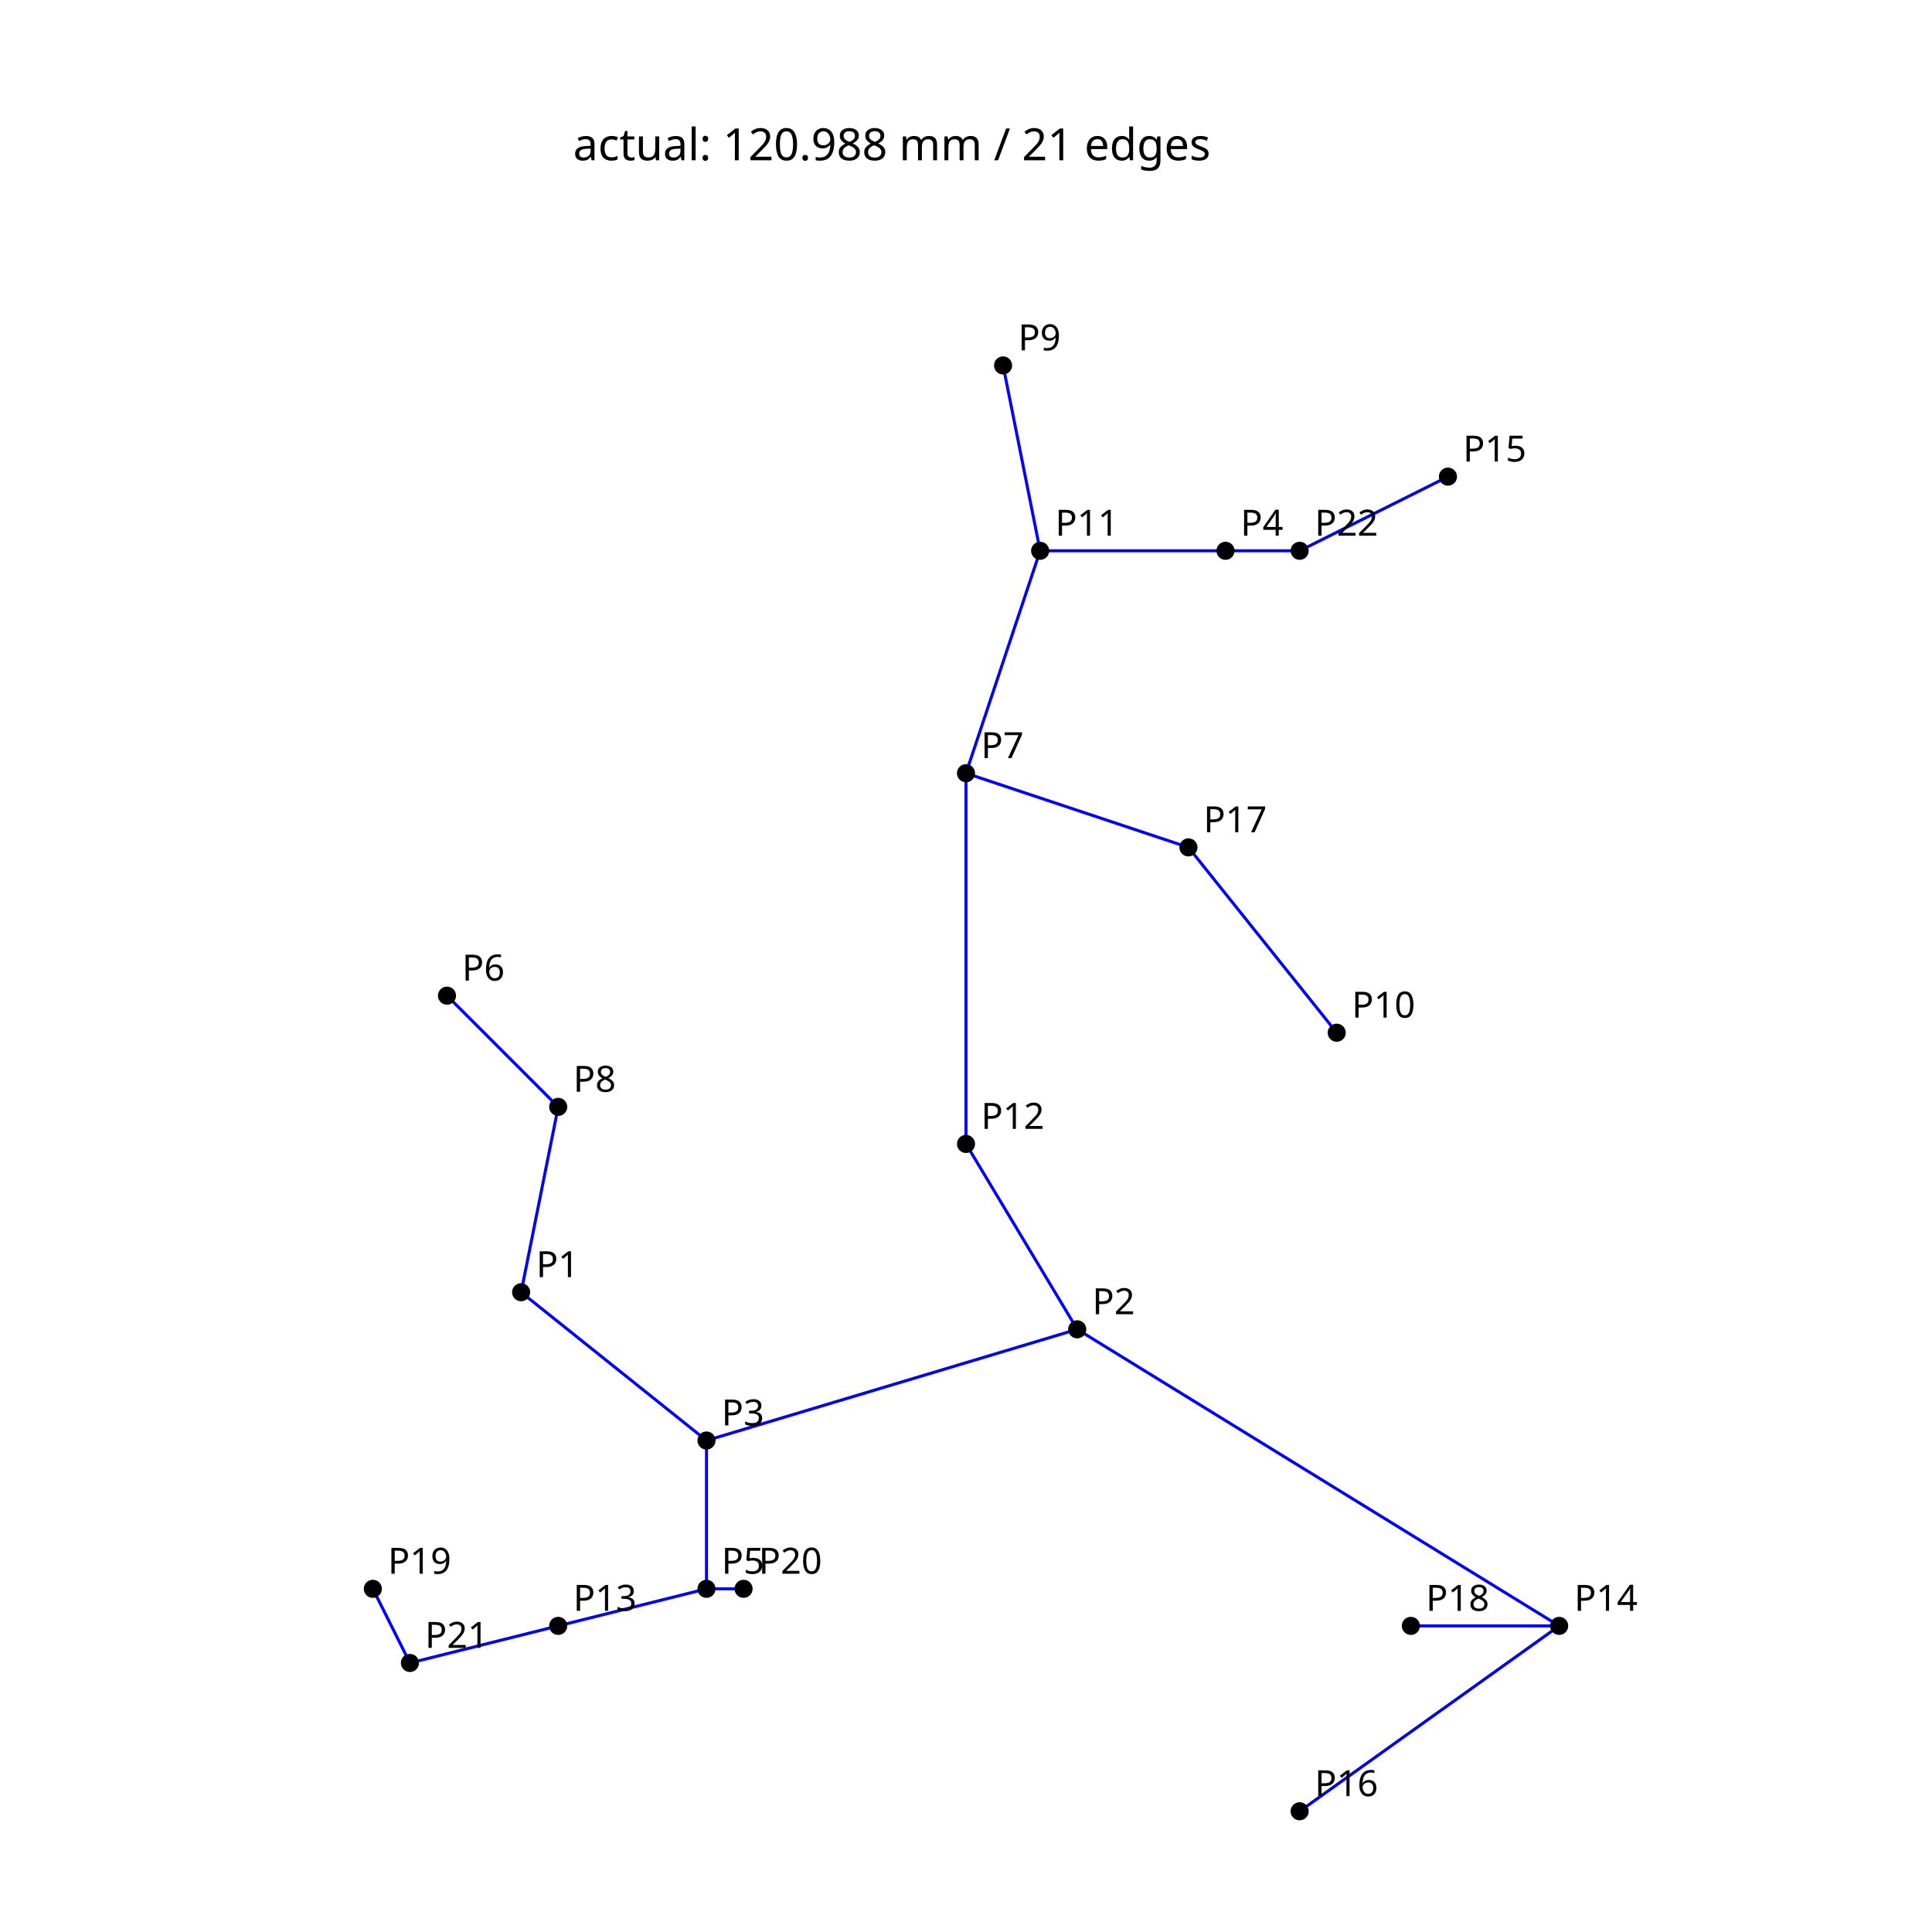
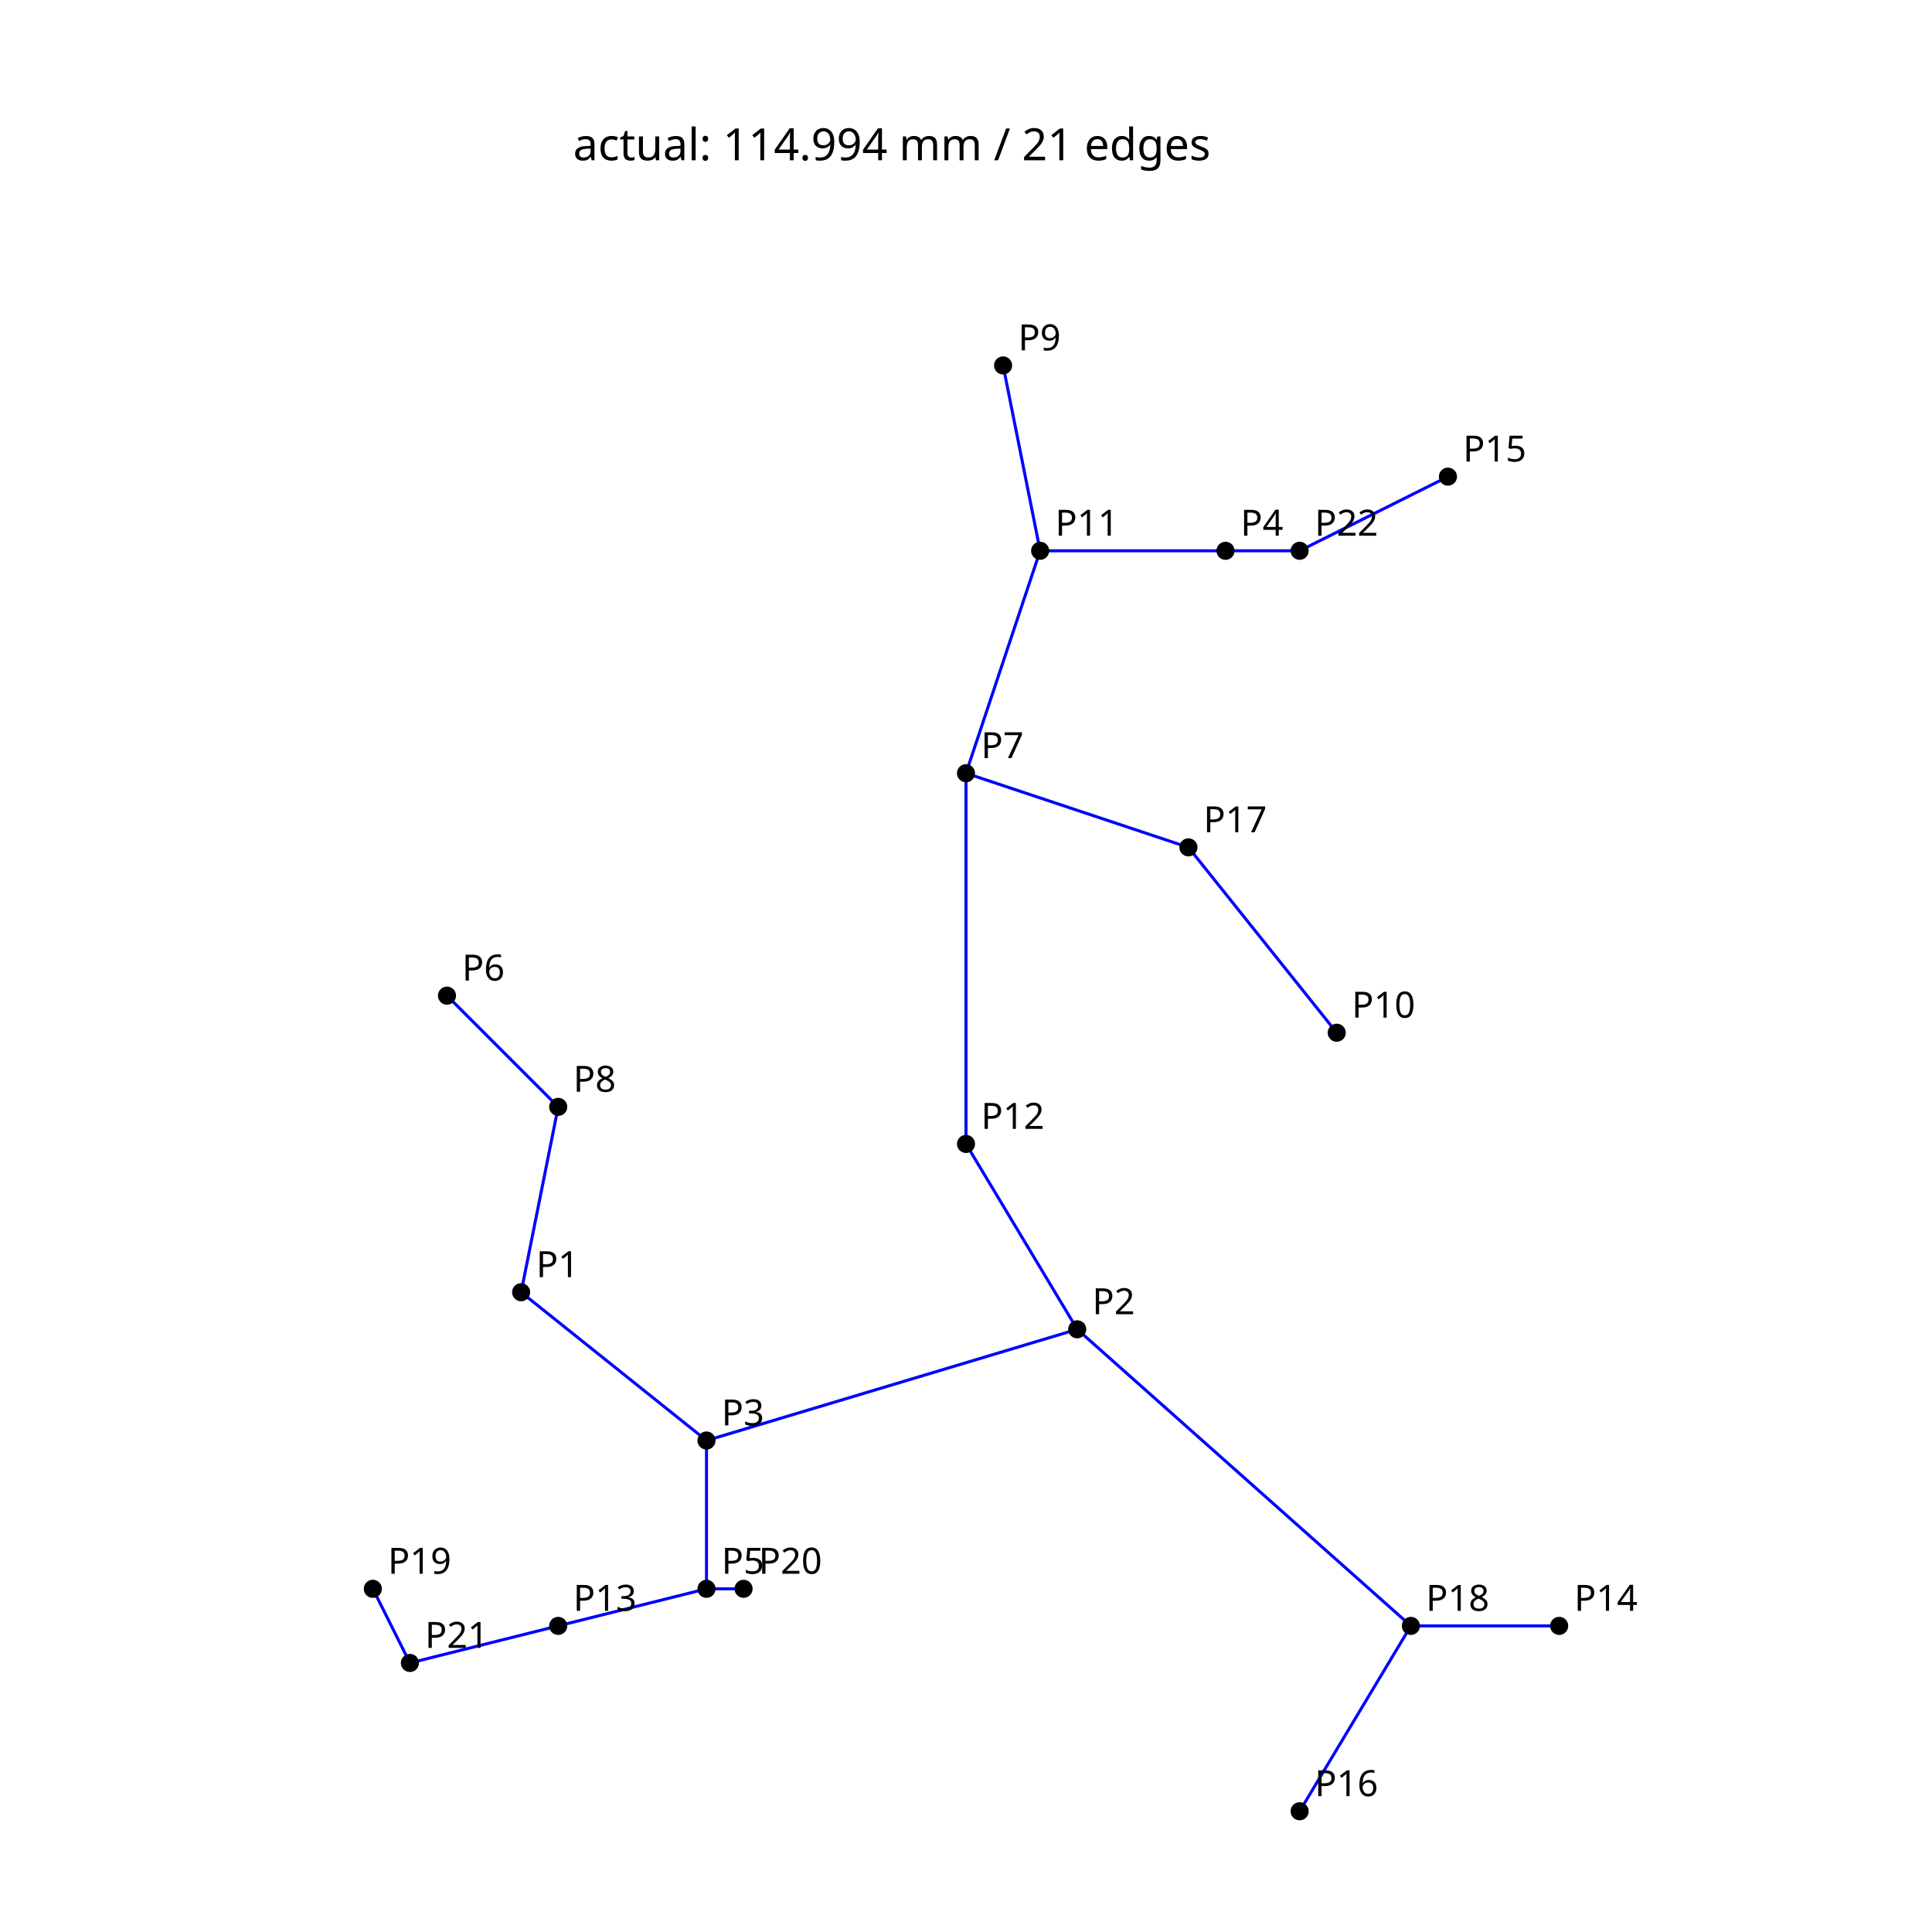
<svg xmlns="http://www.w3.org/2000/svg" width="640" height="640" viewBox="0 0 640 640">
  <rect width="100%" height="100%" fill="white" />
  <g>
    <polyline data-points="15,6 16,6" data-type="line" data-label="" points="234.035,526.316 246.316,526.316" fill="none" stroke="blue" stroke-linejoin="round" stroke-width="1px" />
  </g>
  <g>
    <polyline data-points="29,34 31,34" data-type="line" data-label="" points="405.965,182.456 430.526,182.456" fill="none" stroke="blue" stroke-linejoin="round" stroke-width="1px" />
  </g>
  <g>
    <polyline data-points="6,6 7,4" data-type="line" data-label="" points="123.509,526.316 135.789,550.877" fill="none" stroke="blue" stroke-linejoin="round" stroke-width="1px" />
  </g>
  <g>
    <polyline data-points="15,10 15,6" data-type="line" data-label="" points="234.035,477.193 234.035,526.316" fill="none" stroke="blue" stroke-linejoin="round" stroke-width="1px" />
  </g>
  <g>
-     <polyline data-points="38,5 34,5" data-type="line" data-label="" points="516.491,538.596 467.368,538.596" fill="none" stroke="blue" stroke-linejoin="round" stroke-width="1px" />
+     <polyline data-points="34,5 38,5" data-type="line" data-label="" points="467.368,538.596 516.491,538.596" fill="none" stroke="blue" stroke-linejoin="round" stroke-width="1px" />
  </g>
  <g>
    <polyline data-points="7,4 11,5" data-type="line" data-label="" points="135.789,550.877 184.912,538.596" fill="none" stroke="blue" stroke-linejoin="round" stroke-width="1px" />
  </g>
  <g>
    <polyline data-points="11,5 15,6" data-type="line" data-label="" points="184.912,538.596 234.035,526.316" fill="none" stroke="blue" stroke-linejoin="round" stroke-width="1px" />
  </g>
  <g>
    <polyline data-points="8,22 11,19" data-type="line" data-label="" points="148.07,329.825 184.912,366.667" fill="none" stroke="blue" stroke-linejoin="round" stroke-width="1px" />
  </g>
  <g>
    <polyline data-points="31,34 35,36" data-type="line" data-label="" points="430.526,182.456 479.649,157.895" fill="none" stroke="blue" stroke-linejoin="round" stroke-width="1px" />
  </g>
  <g>
    <polyline data-points="24,34 29,34" data-type="line" data-label="" points="344.561,182.456 405.965,182.456" fill="none" stroke="blue" stroke-linejoin="round" stroke-width="1px" />
  </g>
  <g>
    <polyline data-points="10,14 11,19" data-type="line" data-label="" points="172.632,428.07 184.912,366.667" fill="none" stroke="blue" stroke-linejoin="round" stroke-width="1px" />
  </g>
  <g>
    <polyline data-points="23,39 24,34" data-type="line" data-label="" points="332.281,121.053 344.561,182.456" fill="none" stroke="blue" stroke-linejoin="round" stroke-width="1px" />
  </g>
  <g>
-     <polyline data-points="25,13 22,18" data-type="line" data-label="" points="356.842,440.351 320,378.947" fill="none" stroke="blue" stroke-linejoin="round" stroke-width="1px" />
+     <polyline data-points="22,18 25,13" data-type="line" data-label="" points="320,378.947 356.842,440.351" fill="none" stroke="blue" stroke-linejoin="round" stroke-width="1px" />
+   </g>
+   <g>
+     <polyline data-points="31,0 34,5" data-type="line" data-label="" points="430.526,600 467.368,538.596" fill="none" stroke="blue" stroke-linejoin="round" stroke-width="1px" />
  </g>
  <g>
    <polyline data-points="22,28 28,26" data-type="line" data-label="" points="320,256.14 393.684,280.702" fill="none" stroke="blue" stroke-linejoin="round" stroke-width="1px" />
  </g>
  <g>
    <polyline data-points="22,28 24,34" data-type="line" data-label="" points="320,256.14 344.561,182.456" fill="none" stroke="blue" stroke-linejoin="round" stroke-width="1px" />
  </g>
  <g>
    <polyline data-points="10,14 15,10" data-type="line" data-label="" points="172.632,428.07 234.035,477.193" fill="none" stroke="blue" stroke-linejoin="round" stroke-width="1px" />
  </g>
  <g>
    <polyline data-points="28,26 32,21" data-type="line" data-label="" points="393.684,280.702 442.807,342.105" fill="none" stroke="blue" stroke-linejoin="round" stroke-width="1px" />
  </g>
  <g>
-     <polyline data-points="38,5 31,0" data-type="line" data-label="" points="516.491,538.596 430.526,600" fill="none" stroke="blue" stroke-linejoin="round" stroke-width="1px" />
-   </g>
-   <g>
    <polyline data-points="22,28 22,18" data-type="line" data-label="" points="320,256.14 320,378.947" fill="none" stroke="blue" stroke-linejoin="round" stroke-width="1px" />
  </g>
  <g>
-     <polyline data-points="25,13 15,10" data-type="line" data-label="" points="356.842,440.351 234.035,477.193" fill="none" stroke="blue" stroke-linejoin="round" stroke-width="1px" />
+     <polyline data-points="15,10 25,13" data-type="line" data-label="" points="234.035,477.193 356.842,440.351" fill="none" stroke="blue" stroke-linejoin="round" stroke-width="1px" />
  </g>
  <g>
-     <polyline data-points="38,5 25,13" data-type="line" data-label="" points="516.491,538.596 356.842,440.351" fill="none" stroke="blue" stroke-linejoin="round" stroke-width="1px" />
+     <polyline data-points="25,13 34,5" data-type="line" data-label="" points="356.842,440.351 467.368,538.596" fill="none" stroke="blue" stroke-linejoin="round" stroke-width="1px" />
  </g>
-   <text data-type="text" data-label="actual: 120.988 mm / 21 edges" data-x="20" data-y="45" x="295.439" y="47.368" fill="black" font-size="14.737" font-family="sans-serif" text-anchor="middle" dominant-baseline="central">actual: 120.988 mm / 21 edges</text>
+   <text data-type="text" data-label="actual: 114.994 mm / 21 edges" data-x="20" data-y="45" x="295.439" y="47.368" fill="black" font-size="14.737" font-family="sans-serif" text-anchor="middle" dominant-baseline="central">actual: 114.994 mm / 21 edges</text>
  <g>
    <circle data-type="point" data-label="P1" data-x="10" data-y="14" cx="172.632" cy="428.07" r="3" fill="black" />
    <text x="177.632" y="423.07" font-family="sans-serif" font-size="12">P1</text>
  </g>
  <g>
    <circle data-type="point" data-label="P2" data-x="25" data-y="13" cx="356.842" cy="440.351" r="3" fill="black" />
    <text x="361.842" y="435.351" font-family="sans-serif" font-size="12">P2</text>
  </g>
  <g>
    <circle data-type="point" data-label="P3" data-x="15" data-y="10" cx="234.035" cy="477.193" r="3" fill="black" />
    <text x="239.035" y="472.193" font-family="sans-serif" font-size="12">P3</text>
  </g>
  <g>
    <circle data-type="point" data-label="P4" data-x="29" data-y="34" cx="405.965" cy="182.456" r="3" fill="black" />
    <text x="410.965" y="177.456" font-family="sans-serif" font-size="12">P4</text>
  </g>
  <g>
    <circle data-type="point" data-label="P5" data-x="15" data-y="6" cx="234.035" cy="526.316" r="3" fill="black" />
    <text x="239.035" y="521.316" font-family="sans-serif" font-size="12">P5</text>
  </g>
  <g>
    <circle data-type="point" data-label="P6" data-x="8" data-y="22" cx="148.07" cy="329.825" r="3" fill="black" />
    <text x="153.07" y="324.825" font-family="sans-serif" font-size="12">P6</text>
  </g>
  <g>
    <circle data-type="point" data-label="P7" data-x="22" data-y="28" cx="320" cy="256.14" r="3" fill="black" />
    <text x="325" y="251.14" font-family="sans-serif" font-size="12">P7</text>
  </g>
  <g>
    <circle data-type="point" data-label="P8" data-x="11" data-y="19" cx="184.912" cy="366.667" r="3" fill="black" />
    <text x="189.912" y="361.667" font-family="sans-serif" font-size="12">P8</text>
  </g>
  <g>
    <circle data-type="point" data-label="P9" data-x="23" data-y="39" cx="332.281" cy="121.053" r="3" fill="black" />
    <text x="337.281" y="116.053" font-family="sans-serif" font-size="12">P9</text>
  </g>
  <g>
    <circle data-type="point" data-label="P10" data-x="32" data-y="21" cx="442.807" cy="342.105" r="3" fill="black" />
    <text x="447.807" y="337.105" font-family="sans-serif" font-size="12">P10</text>
  </g>
  <g>
    <circle data-type="point" data-label="P11" data-x="24" data-y="34" cx="344.561" cy="182.456" r="3" fill="black" />
    <text x="349.561" y="177.456" font-family="sans-serif" font-size="12">P11</text>
  </g>
  <g>
    <circle data-type="point" data-label="P12" data-x="22" data-y="18" cx="320" cy="378.947" r="3" fill="black" />
    <text x="325" y="373.947" font-family="sans-serif" font-size="12">P12</text>
  </g>
  <g>
    <circle data-type="point" data-label="P13" data-x="11" data-y="5" cx="184.912" cy="538.596" r="3" fill="black" />
    <text x="189.912" y="533.596" font-family="sans-serif" font-size="12">P13</text>
  </g>
  <g>
    <circle data-type="point" data-label="P14" data-x="38" data-y="5" cx="516.491" cy="538.596" r="3" fill="black" />
    <text x="521.491" y="533.596" font-family="sans-serif" font-size="12">P14</text>
  </g>
  <g>
    <circle data-type="point" data-label="P15" data-x="35" data-y="36" cx="479.649" cy="157.895" r="3" fill="black" />
    <text x="484.649" y="152.895" font-family="sans-serif" font-size="12">P15</text>
  </g>
  <g>
    <circle data-type="point" data-label="P16" data-x="31" data-y="0" cx="430.526" cy="600" r="3" fill="black" />
    <text x="435.526" y="595" font-family="sans-serif" font-size="12">P16</text>
  </g>
  <g>
    <circle data-type="point" data-label="P17" data-x="28" data-y="26" cx="393.684" cy="280.702" r="3" fill="black" />
    <text x="398.684" y="275.702" font-family="sans-serif" font-size="12">P17</text>
  </g>
  <g>
    <circle data-type="point" data-label="P18" data-x="34" data-y="5" cx="467.368" cy="538.596" r="3" fill="black" />
    <text x="472.368" y="533.596" font-family="sans-serif" font-size="12">P18</text>
  </g>
  <g>
    <circle data-type="point" data-label="P19" data-x="6" data-y="6" cx="123.509" cy="526.316" r="3" fill="black" />
    <text x="128.509" y="521.316" font-family="sans-serif" font-size="12">P19</text>
  </g>
  <g>
    <circle data-type="point" data-label="P20" data-x="16" data-y="6" cx="246.316" cy="526.316" r="3" fill="black" />
    <text x="251.316" y="521.316" font-family="sans-serif" font-size="12">P20</text>
  </g>
  <g>
    <circle data-type="point" data-label="P21" data-x="7" data-y="4" cx="135.789" cy="550.877" r="3" fill="black" />
    <text x="140.789" y="545.877" font-family="sans-serif" font-size="12">P21</text>
  </g>
  <g>
    <circle data-type="point" data-label="P22" data-x="31" data-y="34" cx="430.526" cy="182.456" r="3" fill="black" />
    <text x="435.526" y="177.456" font-family="sans-serif" font-size="12">P22</text>
  </g>
  <g id="crosshair" style="display: none">
    <line id="crosshair-h" y1="0" y2="640" stroke="#666" stroke-width="0.5" />
    <line id="crosshair-v" x1="0" x2="640" stroke="#666" stroke-width="0.5" />
    <text id="coordinates" font-family="monospace" font-size="12" fill="#666" />
  </g>
</svg>
